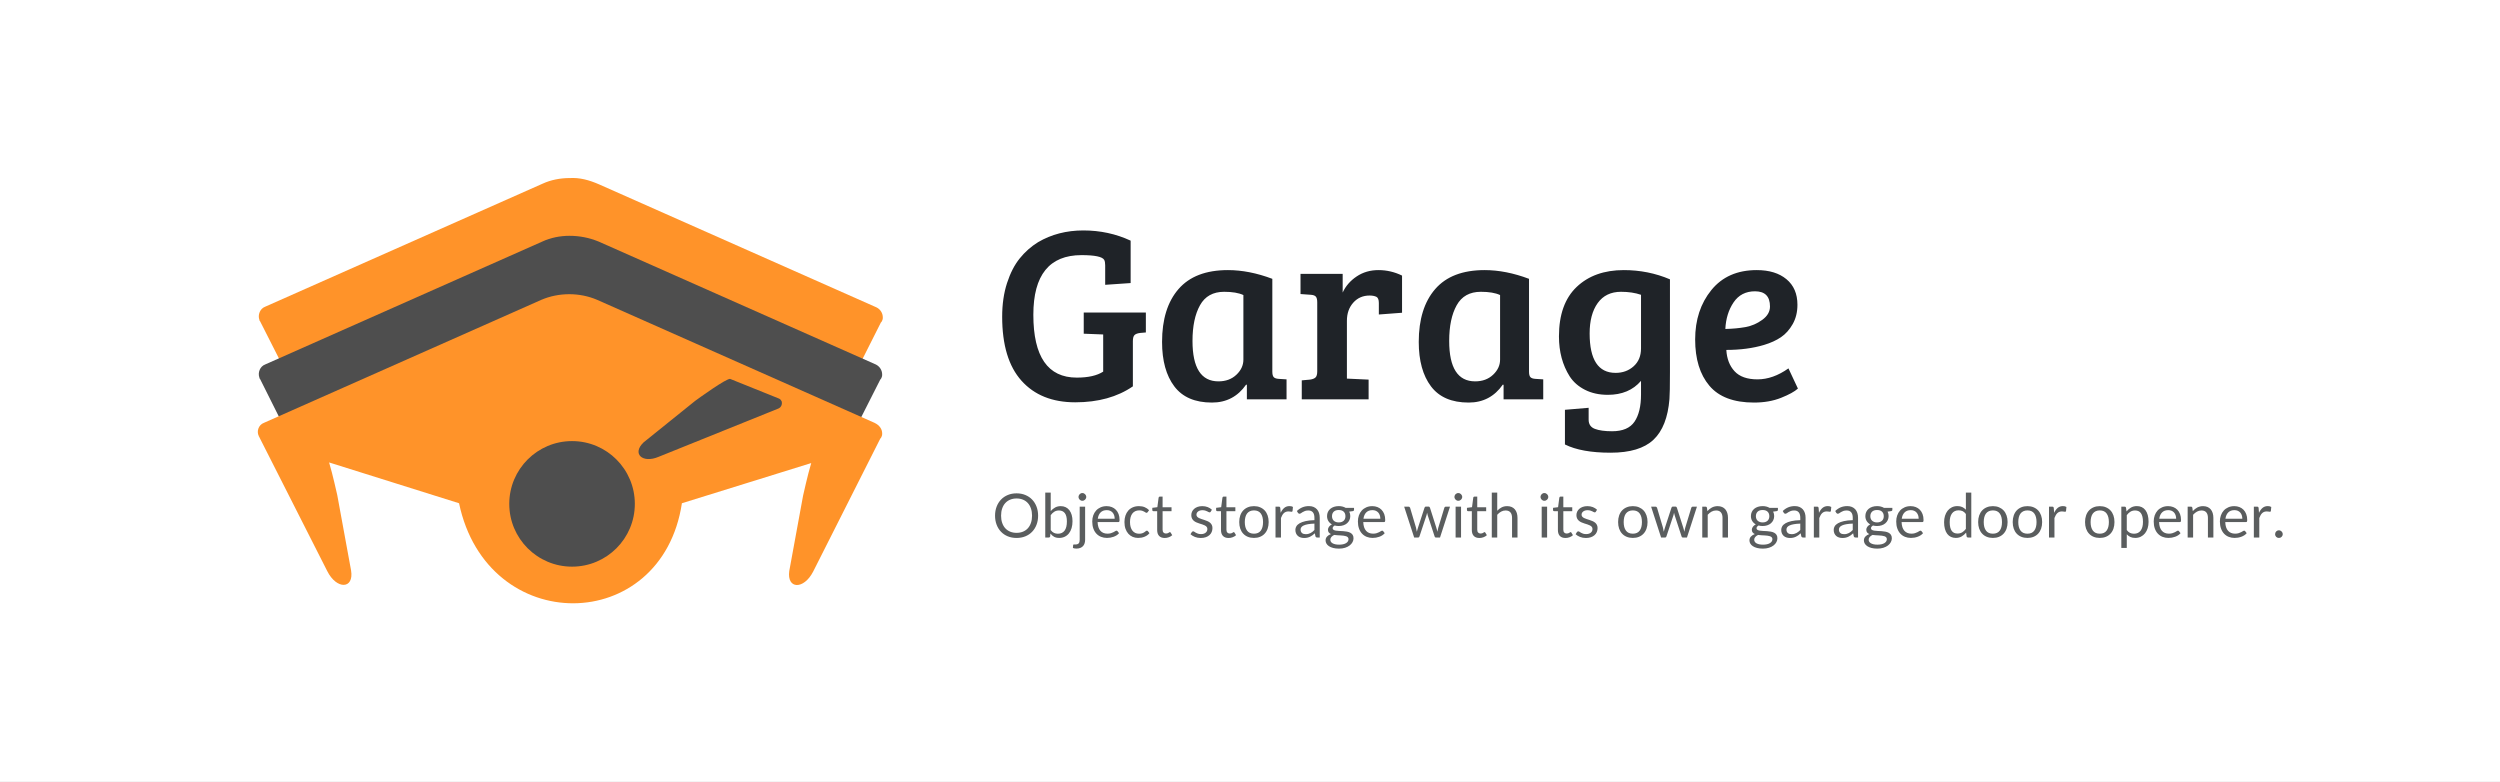
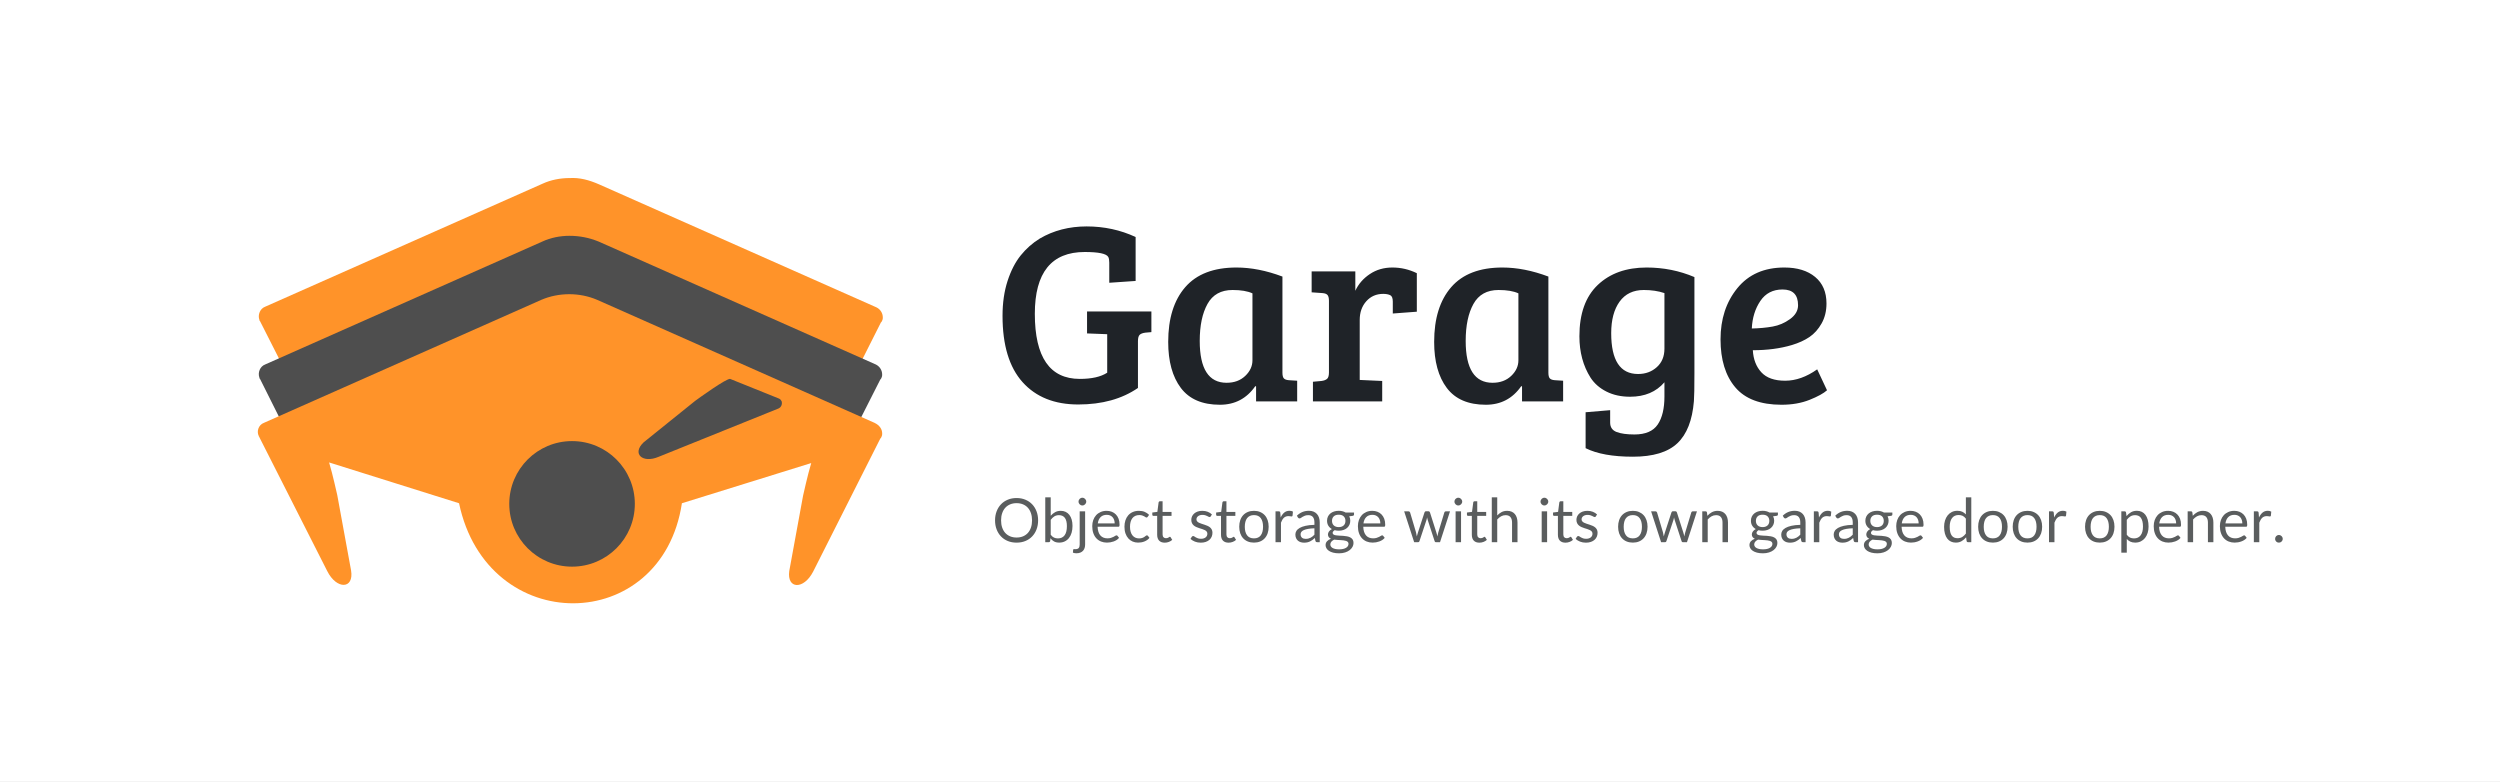
<svg xmlns="http://www.w3.org/2000/svg" viewBox="0 0 1600 500" width="1600" height="500" role="img" aria-label="garage">
  <rect width="1600" height="500" fill="#ffffff" />
  <g transform="translate(117.09,84.79) scale(16.52703)">
    <defs id="defs2" />
    <g id="layer1" transform="translate(-47.53114,-150.582)">
      <g id="g2446" transform="matrix(0.2645833,0,0,0.2645833,27.64954,132.0122)">
        <g id="g6567" transform="matrix(0.9247391,0,0,0.9247391,11.03272,11.16516)">
          <g id="g7383" transform="matrix(1.030099,0,0,1.030099,3.770254,-1.276309)">
            <path id="path6" d="m 136.062,99.136 c -0.868,0.096 -1.833,0 -2.701,-0.289 L 99.794,89.78 c -0.868,-0.289 -1.736,-0.675 -2.508,-1.157 z" style="stroke-width:0.965" />
            <path id="path26" class="st3" d="m 136.737,113.026 18.423,-7.427 c 0.386,-0.193 0.579,-0.579 0.482,-1.061 -0.097,-0.193 -0.193,-0.386 -0.482,-0.482 -2.122,-0.868 -4.823,-1.929 -7.427,-2.99 -0.482,-0.193 -5.016,3.087 -5.402,3.376 l -7.909,6.366 c -1.833,1.736 -0.193,3.28 2.315,2.219 z" style="stroke-width:0.965" />
            <ellipse id="circle28" class="st3" cx="123.426" cy="120.26" rx="9.646" ry="9.646" style="stroke-width:0.965" />
            <path id="path6-0" d="m 136.062,99.136 c -0.868,0.096 -1.833,0 -2.701,-0.289 L 99.794,89.78 c -0.868,-0.289 -1.736,-0.675 -2.508,-1.157 z" style="stroke-width:0.965" />
            <path id="path24-3-6-9" class="st4" d="m 123.04,70.199 c -1.447,0 -2.894,0.289 -4.148,0.868 L 76.259,89.973 c -0.772,0.289 -1.157,1.254 -0.868,2.026 0,0 0,0 0,0 0,0.096 0,0.096 0.096,0.193 l 6.848,13.504 h 5.98 l -0.868,-4.726 c -0.096,-0.386 -0.675,-3.087 -1.254,-5.016 l 19.967,6.27 c 0.289,1.254 0.579,2.411 1.061,3.472 h 32.313 c 0.386,-1.061 0.675,-2.219 0.868,-3.472 l 19.87,-6.173 c -0.579,1.929 -1.157,4.63 -1.254,5.016 l -0.868,4.726 h 5.98 l 6.752,-13.407 0.097,-0.096 0.097,-0.193 c 0,0 0,0 0,0 0.097,-0.193 0.097,-0.289 0.097,-0.482 0,-0.675 -0.386,-1.254 -0.965,-1.543 l -42.634,-18.905 c -1.543,-0.675 -2.99,-1.061 -4.533,-0.965 z" style="stroke-width:0.965" />
            <path id="path24-3-2" class="st0" d="m 123.04,79.073 c -1.447,0 -2.894,0.289 -4.148,0.868 L 76.259,98.847 c -0.772,0.289 -1.157,1.254 -0.868,2.026 0,0 0,0 0,0 0,0.097 0,0.097 0.096,0.193 l 3.665,7.331 h 7.909 c -0.289,-1.061 -0.579,-2.315 -0.965,-3.569 l 11.285,3.569 h 51.508 l 11.285,-3.569 c -0.386,1.157 -0.675,2.508 -0.965,3.569 h 7.909 l 3.665,-7.234 0.097,-0.097 0.097,-0.193 c 0,0 0,0 0,0 0.097,-0.193 0.097,-0.289 0.097,-0.482 0,-0.675 -0.386,-1.254 -0.965,-1.543 L 127.478,79.942 c -1.447,-0.579 -2.894,-0.868 -4.437,-0.868 z" style="stroke-width:0.965" />
            <path id="path24-0" class="st4" d="m 171.076,109.457 c 0,0.193 0,0.289 -0.097,0.482 0,0 0,0 0,0 l -0.097,0.193 v 0 l -0.097,0.097 -10.321,20.449 c -1.447,2.797 -4.051,2.701 -3.665,-0.097 l 2.122,-11.575 c 0.097,-0.386 0.675,-3.087 1.254,-5.016 l -19.87,6.173 c -3.087,20.352 -29.902,20.642 -34.242,0 L 86.097,113.894 c 0.579,1.929 1.157,4.63 1.254,5.016 l 2.122,11.575 c 0.482,2.894 -2.219,2.99 -3.665,0.097 L 75.391,110.036 c 0,-0.096 -0.096,-0.096 -0.096,-0.193 -0.386,-0.772 0,-1.736 0.772,-2.026 0,0 0,0 0,0 l 42.634,-18.905 c 2.701,-1.157 5.884,-1.157 8.585,0 l 42.634,18.905 c 0.772,0.386 1.157,0.965 1.157,1.64 z" style="stroke-width:0.965" />
            <path id="path26-2" class="st0" d="m 136.737,113.026 18.423,-7.427 c 0.386,-0.193 0.579,-0.579 0.482,-1.061 -0.097,-0.193 -0.193,-0.386 -0.482,-0.482 -2.122,-0.868 -4.823,-1.929 -7.427,-2.99 -0.482,-0.193 -5.016,3.087 -5.402,3.376 l -7.909,6.366 c -1.833,1.736 -0.193,3.28 2.315,2.219 z" style="stroke-width:0.965" />
            <ellipse id="circle28-3" class="st0" cx="123.426" cy="120.26" rx="9.646" ry="9.646" style="stroke-width:0.965" />
          </g>
        </g>
      </g>
    </g>
    <style type="text/css" id="style2346">
	.st0{fill:#4E4E4E;}
	.st1{fill:#FFD952;}
	.st2{fill:#49C8FA;}
	.st3{fill:#45C8FF;}
	.st4{fill:#FF9329;}
	.st5{fill:#3B2100;}
	.st6{fill:#C3C3C3;}
</style>
  </g>
-   <g transform="translate(635.00,255.56)">
-     <path d="M90.04-37.20L90.04-8.30Q75.20 1.92 53.16 1.92Q31.13 1.92 18.76-11.89Q6.39-25.70 6.39-52.84Q6.39-64.82 9.50-74.40Q12.61-83.98 17.64-90.20Q22.67-96.43 29.38-100.58Q42.15-108.08 58.35-108.08Q74.56-108.08 88.61-101.54L88.61-74.40L72.32-73.28L72.32-85.73Q72.32-88.13 71.68-89.25Q69.93-92.28 57.16-92.28Q26.34-92.28 26.34-54.12Q26.34-13.89 54.12-13.89Q65.14-13.89 71.04-17.72L71.04-41.51L70.89-41.51L58.59-41.99L58.59-55.56L98.35-55.56L98.35-42.79L94.67-42.47Q92.12-42.15 91.08-41.11Q90.04-40.07 90.04-37.20M179.29-77.11L179.29-17.72Q179.29-15.17 180.17-14.21Q181.05-13.25 183.28-13.09L188.39-12.77L188.39 0L163 0L163-9.26L162.53-9.42Q154.54 2.08 140.65 2.08Q124.37 2.08 116.55-8.30Q108.72-18.68 108.72-36.72Q108.72-58.43 119.26-70.57Q129.80-82.70 150.87-82.70Q164.44-82.70 179.29-77.11M160.77-25.38L160.77-66.73Q156.30-68.81 148.48-68.81Q137.78-68.81 132.99-60.19Q128.20-51.57 128.20-37.36Q128.20-11.49 144.80-11.49Q151.83-11.49 156.30-15.73Q160.77-19.96 160.77-25.38M208.03-17.88L208.03-62.10Q208.03-64.66 207.15-65.70Q206.27-66.73 204.03-66.89L197.33-67.37L197.33-80.30L224.31-80.30L224.31-68.33Q227.18-74.56 233.25-78.63Q239.32-82.70 247.22-82.70Q255.12-82.70 262.31-79.19L262.31-55.40L247.46-54.28L247.46-61.63Q247.46-64.82 245.86-65.62Q244.11-66.42 241.55-66.42Q235.17-66.42 231.10-61.87Q227.02-57.31 227.02-50.29L227.02-13.25L240.91-12.61L240.91 0L198.13 0L198.13-12.13L203.40-12.61Q205.79-12.93 206.91-13.97Q208.03-15.01 208.03-17.88M343.57-77.11L343.57-17.72Q343.57-15.17 344.45-14.21Q345.33-13.25 347.56-13.09L352.67-12.77L352.67 0L327.29 0L327.29-9.26L326.81-9.42Q318.82 2.08 304.93 2.08Q288.65 2.08 280.83-8.30Q273-18.68 273-36.72Q273-58.43 283.54-70.57Q294.08-82.70 315.15-82.70Q328.72-82.70 343.57-77.11M325.05-25.38L325.05-66.73Q320.58-68.81 312.76-68.81Q302.06-68.81 297.27-60.19Q292.48-51.57 292.48-37.36Q292.48-11.49 309.09-11.49Q316.11-11.49 320.58-15.73Q325.05-19.96 325.05-25.38M433.45-0.16Q432.02 17.56 423.24 25.86Q414.46 34.17 395.78 34.17Q377.10 34.17 366.56 28.90L366.56 6.71L381.73 5.43L381.73 13.09Q381.73 17.40 385.72 18.92Q389.71 20.44 396.73 20.44Q406.95 20.44 411.10 14.29Q415.25 8.14 415.25-3.03L415.25-11.81Q407.59-2.87 394.02-2.87Q385.72-2.87 379.41-6.07Q373.11-9.26 369.59-14.69Q362.73-25.54 362.73-40.23Q362.73-61.15 374.06-71.92Q385.40-82.70 404.24-82.70Q419.88-82.70 433.77-76.79L433.77-17.56Q433.77-3.99 433.45-0.16M415.25-32.57L415.25-66.89Q409.67-68.81 402.48-68.81Q392.74-68.81 387.55-61.63Q382.37-54.44 382.37-42.15Q382.37-16.92 398.97-16.92Q405.83-16.92 410.54-21.15Q415.25-25.38 415.25-32.57M489.33-82.70Q501.31-82.70 508.33-76.87Q515.36-71.04 515.36-60.51Q515.36-53.48 512.32-48.13Q509.29-42.79 504.82-39.75Q500.35-36.72 493.96-34.80Q483.27-31.61 469.85-31.61Q470.33-23.15 475.12-17.96Q479.91-12.77 489.81-12.77Q499.71-12.77 509.61-19.80L515.67-6.87Q512.48-3.99 504.90-0.96Q497.31 2.08 487.58 2.08Q468.10 2.08 459-8.70Q449.90-19.48 449.90-38.32Q449.90-57.16 460.28-69.93Q470.65-82.70 489.33-82.70M482.07-46.22Q487.90-47.26 492.84-50.85Q497.79-54.44 497.79-59.39Q497.79-69.13 488.21-69.13Q479.27-69.13 474.48-62.02Q469.70-54.92 469.22-45.02Q476.24-45.18 482.07-46.22" fill="#1f2328" />
+   <g transform="translate(635.00,256.89)">
+     <path d="M93.29-38.54L93.29-8.60Q77.91 1.98 55.08 1.98Q32.26 1.98 19.44-12.32Q6.62-26.63 6.62-54.75Q6.62-67.16 9.84-77.08Q13.07-87.01 18.28-93.46Q23.49-99.91 30.44-104.21Q43.67-111.98 60.46-111.98Q77.25-111.98 91.80-105.20L91.80-77.08L74.93-75.92L74.93-88.83Q74.93-91.31 74.27-92.47Q72.45-95.61 59.22-95.61Q27.29-95.61 27.29-56.08Q27.29-14.39 56.08-14.39Q67.49-14.39 73.61-18.36L73.61-43.01L73.44-43.01L60.71-43.50L60.71-57.56L101.89-57.56L101.89-44.33L98.09-44Q95.44-43.67 94.37-42.59Q93.29-41.52 93.29-38.54M185.76-79.89L185.76-18.36Q185.76-15.71 186.67-14.72Q187.58-13.73 189.89-13.56L195.19-13.23L195.19 0L168.89 0L168.89-9.59L168.39-9.76Q160.12 2.15 145.73 2.15Q128.86 2.15 120.75-8.60Q112.65-19.35 112.65-38.05Q112.65-60.54 123.56-73.11Q134.48-85.68 156.32-85.68Q170.38-85.68 185.76-79.89M166.57-26.30L166.57-69.14Q161.94-71.29 153.83-71.29Q142.75-71.29 137.79-62.36Q132.83-53.43 132.83-38.71Q132.83-11.91 150.03-11.91Q157.31-11.91 161.94-16.29Q166.57-20.68 166.57-26.30M215.53-18.53L215.53-64.35Q215.53-66.99 214.62-68.07Q213.71-69.14 211.40-69.31L204.45-69.80L204.45-83.20L232.41-83.20L232.41-70.80Q235.38-77.25 241.67-81.47Q247.95-85.68 256.14-85.68Q264.33-85.68 271.77-82.05L271.77-57.40L256.39-56.24L256.39-63.85Q256.39-67.16 254.74-67.98Q252.92-68.81 250.27-68.81Q243.65-68.81 239.44-64.10Q235.22-59.38 235.22-52.11L235.22-13.73L249.61-13.07L249.61 0L205.28 0L205.28-12.57L210.74-13.07Q213.22-13.40 214.38-14.47Q215.53-15.55 215.53-18.53M355.97-79.89L355.97-18.36Q355.97-15.71 356.88-14.72Q357.79-13.73 360.11-13.56L365.40-13.23L365.40 0L339.10 0L339.10-9.59L338.60-9.76Q330.33 2.15 315.94 2.15Q299.07 2.15 290.96-8.60Q282.86-19.35 282.86-38.05Q282.86-60.54 293.77-73.11Q304.69-85.68 326.53-85.68Q340.59-85.68 355.97-79.89M336.78-26.30L336.78-69.14Q332.15-71.29 324.05-71.29Q312.96-71.29 308-62.36Q303.04-53.43 303.04-38.71Q303.04-11.91 320.24-11.91Q327.52-11.91 332.15-16.29Q336.78-20.68 336.78-26.30M449.10-0.17Q447.61 18.20 438.51 26.80Q429.41 35.40 410.06 35.40Q390.71 35.40 379.79 29.94L379.79 6.95L395.50 5.62L395.50 13.56Q395.50 18.03 399.64 19.60Q403.77 21.17 411.05 21.17Q421.64 21.17 425.94 14.80Q430.24 8.44 430.24-3.14L430.24-12.24Q422.30-2.98 408.24-2.98Q399.64-2.98 393.11-6.29Q386.57-9.59 382.93-15.22Q375.82-26.47 375.82-41.68Q375.82-63.35 387.56-74.52Q399.31-85.68 418.83-85.68Q435.04-85.68 449.43-79.56L449.43-18.20Q449.43-4.14 449.10-0.17M430.24-33.74L430.24-69.31Q424.45-71.29 417.01-71.29Q406.92-71.29 401.54-63.85Q396.17-56.41 396.17-43.67Q396.17-17.53 413.37-17.53Q420.48-17.53 425.36-21.92Q430.24-26.30 430.24-33.74M506.99-85.68Q519.40-85.68 526.68-79.65Q533.95-73.61 533.95-62.69Q533.95-55.41 530.81-49.87Q527.67-44.33 523.04-41.19Q518.41-38.05 511.79-36.06Q500.71-32.75 486.81-32.75Q487.31-23.98 492.27-18.61Q497.23-13.23 507.49-13.23Q517.74-13.23 528-20.51L534.29-7.11Q530.98-4.14 523.12-0.99Q515.26 2.15 505.17 2.15Q484.99 2.15 475.56-9.02Q466.14-20.18 466.14-39.70Q466.14-59.22 476.89-72.45Q487.64-85.68 506.99-85.68M499.47-47.89Q505.50-48.96 510.63-52.68Q515.76-56.41 515.76-61.53Q515.76-71.62 505.83-71.62Q496.57-71.62 491.61-64.26Q486.65-56.90 486.15-46.65Q493.43-46.81 499.47-47.89" fill="#1f2328" />
  </g>
-   <g transform="translate(635.00,344)">
+   <g transform="translate(635.00,347)">
    <path d="M29.39-13.96Q29.39-10.82 28.39-8.20Q27.40-5.58 25.58-3.69Q23.77-1.79 21.23-0.75Q18.68 0.29 15.60 0.29Q12.52 0.29 9.98-0.75Q7.45-1.79 5.64-3.69Q3.82-5.58 2.83-8.20Q1.83-10.82 1.83-13.96Q1.83-17.10 2.83-19.72Q3.82-22.35 5.64-24.25Q7.45-26.15 9.98-27.20Q12.52-28.26 15.60-28.26Q18.68-28.26 21.23-27.20Q23.77-26.15 25.58-24.25Q27.40-22.35 28.39-19.72Q29.39-17.10 29.39-13.96M25.51-13.96Q25.51-16.54 24.80-18.58Q24.10-20.63 22.82-22.04Q21.53-23.46 19.70-24.22Q17.86-24.98 15.60-24.98Q13.36-24.98 11.52-24.22Q9.69-23.46 8.39-22.04Q7.10-20.63 6.40-18.58Q5.69-16.54 5.69-13.96Q5.69-11.39 6.40-9.35Q7.10-7.31 8.39-5.90Q9.69-4.49 11.52-3.73Q13.36-2.98 15.60-2.98Q17.86-2.98 19.70-3.73Q21.53-4.49 22.82-5.90Q24.10-7.31 24.80-9.35Q25.51-11.39 25.51-13.96M37.46-14.31L37.46-4.76Q38.41-3.47 39.56-2.94Q40.70-2.42 42.06-2.42Q44.85-2.42 46.33-4.39Q47.81-6.36 47.81-10.26Q47.81-13.88 46.50-15.59Q45.18-17.30 42.74-17.30Q41.05-17.30 39.79-16.52Q38.53-15.74 37.46-14.31M37.46-28.72L37.46-16.91Q38.71-18.35 40.28-19.21Q41.85-20.07 43.89-20.07Q45.63-20.07 47.02-19.40Q48.42-18.74 49.39-17.48Q50.37-16.22 50.89-14.43Q51.40-12.64 51.40-10.39Q51.40-8 50.82-6.03Q50.23-4.06 49.13-2.66Q48.03-1.27 46.45-0.50Q44.87 0.27 42.90 0.27Q40.95 0.27 39.61-0.46Q38.28-1.19 37.28-2.54L37.11-0.74Q36.95 0 36.21 0L33.97 0L33.97-28.72L37.46-28.72M56-19.75L59.48-19.75L59.48 1.46Q59.48 2.65 59.16 3.68Q58.85 4.70 58.17 5.46Q57.49 6.22 56.42 6.66Q55.36 7.10 53.88 7.10Q53.25 7.10 52.73 7Q52.20 6.90 51.67 6.71L51.81 4.84Q51.85 4.66 51.94 4.57Q52.03 4.49 52.18 4.47Q52.34 4.45 52.58 4.46Q52.83 4.47 53.20 4.47Q54.72 4.47 55.36 3.75Q56 3.04 56 1.46L56-19.75M60.20-25.95Q60.20-25.45 59.99-25.01Q59.79-24.57 59.45-24.23Q59.10-23.89 58.66-23.69Q58.21-23.50 57.70-23.50Q57.19-23.50 56.75-23.69Q56.32-23.89 55.98-24.23Q55.65-24.57 55.46-25.01Q55.26-25.45 55.26-25.95Q55.26-26.46 55.46-26.92Q55.65-27.38 55.98-27.72Q56.32-28.06 56.75-28.26Q57.19-28.45 57.70-28.45Q58.21-28.45 58.66-28.26Q59.10-28.06 59.45-27.72Q59.79-27.38 59.99-26.92Q60.20-26.46 60.20-25.95M67.59-12.03L78.39-12.03Q78.39-13.24 78.05-14.24Q77.71-15.25 77.05-15.98Q76.40-16.71 75.47-17.11Q74.53-17.51 73.34-17.51Q70.84-17.51 69.39-16.06Q67.94-14.61 67.59-12.03M80.22-4.04L81.20-2.77Q80.55-1.99 79.66-1.41Q78.76-0.84 77.74-0.47Q76.71-0.10 75.62 0.09Q74.53 0.27 73.46 0.27Q71.41 0.27 69.68-0.42Q67.96-1.11 66.70-2.45Q65.44-3.78 64.74-5.75Q64.04-7.72 64.04-10.28Q64.04-12.34 64.67-14.14Q65.31-15.93 66.50-17.25Q67.68-18.56 69.40-19.31Q71.12-20.07 73.26-20.07Q75.04-20.07 76.55-19.47Q78.06-18.88 79.16-17.75Q80.26-16.63 80.89-14.99Q81.51-13.34 81.51-11.23Q81.51-10.41 81.33-10.14Q81.16-9.87 80.67-9.87L67.47-9.87Q67.53-8 67.99-6.61Q68.44-5.23 69.26-4.30Q70.08-3.37 71.21-2.92Q72.34-2.46 73.75-2.46Q75.06-2.46 76-2.76Q76.95-3.06 77.63-3.41Q78.31-3.76 78.77-4.07Q79.23-4.37 79.56-4.37Q79.99-4.37 80.22-4.04M100.42-17.49L99.51-16.24Q99.35-16.03 99.20-15.91Q99.04-15.79 98.77-15.79Q98.47-15.79 98.12-16.04Q97.77-16.28 97.26-16.57Q96.74-16.87 95.99-17.11Q95.24-17.36 94.15-17.36Q92.68-17.36 91.57-16.84Q90.46-16.32 89.71-15.35Q88.96-14.37 88.58-12.99Q88.20-11.60 88.20-9.89Q88.20-8.09 88.61-6.70Q89.02-5.30 89.77-4.36Q90.52-3.41 91.58-2.92Q92.64-2.42 93.97-2.42Q95.24-2.42 96.06-2.72Q96.88-3.02 97.41-3.39Q97.95-3.76 98.31-4.07Q98.67-4.37 99.02-4.37Q99.45-4.37 99.68-4.04L100.66-2.77Q100.02-1.97 99.20-1.40Q98.38-0.84 97.43-0.46Q96.49-0.08 95.45 0.10Q94.42 0.27 93.35 0.27Q91.49 0.27 89.90-0.41Q88.32-1.09 87.15-2.39Q85.98-3.69 85.31-5.58Q84.65-7.47 84.65-9.89Q84.65-12.09 85.26-13.96Q85.88-15.83 87.06-17.19Q88.24-18.54 89.96-19.30Q91.69-20.07 93.93-20.07Q96.02-20.07 97.61-19.39Q99.20-18.72 100.42-17.49M110.45 0.31Q108.11 0.31 106.85-0.99Q105.59-2.30 105.59-4.76L105.59-16.85L103.21-16.85Q102.90-16.85 102.69-17.03Q102.47-17.22 102.47-17.61L102.47-18.99L105.71-19.40L106.51-25.51Q106.57-25.80 106.77-25.98Q106.98-26.17 107.31-26.17L109.06-26.17L109.06-19.36L114.78-19.36L114.78-16.85L109.06-16.85L109.06-4.99Q109.06-3.74 109.67-3.14Q110.27-2.54 111.23-2.54Q111.77-2.54 112.17-2.68Q112.57-2.83 112.87-3Q113.16-3.18 113.36-3.32Q113.57-3.47 113.72-3.47Q114-3.47 114.21-3.14L115.23-1.48Q114.33-0.64 113.06-0.17Q111.79 0.31 110.45 0.31M140.63-17.76L139.85-16.50Q139.62-16.07 139.13-16.07Q138.84-16.07 138.47-16.28Q138.10-16.50 137.56-16.76Q137.03-17.02 136.29-17.25Q135.54-17.47 134.53-17.47Q133.65-17.47 132.95-17.25Q132.25-17.02 131.75-16.63Q131.25-16.24 130.99-15.73Q130.73-15.21 130.73-14.61Q130.73-13.85 131.17-13.34Q131.61-12.83 132.33-12.46Q133.05-12.09 133.97-11.81Q134.88-11.52 135.85-11.20Q136.81-10.88 137.73-10.49Q138.64-10.10 139.37-9.52Q140.09-8.93 140.53-8.08Q140.97-7.23 140.97-6.04Q140.97-4.68 140.48-3.52Q139.99-2.36 139.03-1.51Q138.08-0.66 136.69-0.18Q135.31 0.31 133.50 0.31Q131.43 0.31 129.75-0.36Q128.08-1.03 126.91-2.09L127.72-3.41Q127.88-3.67 128.10-3.80Q128.31-3.94 128.64-3.94Q128.99-3.94 129.38-3.67Q129.77-3.39 130.33-3.06Q130.88-2.73 131.68-2.46Q132.48-2.18 133.67-2.18Q134.69-2.18 135.45-2.45Q136.21-2.71 136.71-3.16Q137.22-3.61 137.47-4.19Q137.71-4.78 137.71-5.44Q137.71-6.26 137.27-6.80Q136.83-7.33 136.11-7.71Q135.39-8.09 134.46-8.38Q133.54-8.66 132.57-8.97Q131.61-9.28 130.68-9.68Q129.75-10.08 129.03-10.69Q128.31-11.29 127.87-12.18Q127.43-13.06 127.43-14.33Q127.43-15.46 127.90-16.51Q128.37-17.55 129.27-18.34Q130.16-19.13 131.47-19.60Q132.78-20.07 134.45-20.07Q136.40-20.07 137.95-19.45Q139.50-18.84 140.63-17.76M151.30 0.31Q148.96 0.31 147.70-0.99Q146.44-2.30 146.44-4.76L146.44-16.85L144.07-16.85Q143.75-16.85 143.54-17.03Q143.32-17.22 143.32-17.61L143.32-18.99L146.56-19.40L147.36-25.51Q147.42-25.80 147.62-25.98Q147.83-26.17 148.16-26.17L149.92-26.17L149.92-19.36L155.63-19.36L155.63-16.85L149.92-16.85L149.92-4.99Q149.92-3.74 150.52-3.14Q151.12-2.54 152.08-2.54Q152.63-2.54 153.03-2.68Q153.43-2.83 153.72-3Q154.01-3.18 154.22-3.32Q154.42-3.47 154.58-3.47Q154.85-3.47 155.06-3.14L156.08-1.48Q155.18-0.64 153.91-0.17Q152.65 0.31 151.30 0.31M167.54-20.07Q169.71-20.07 171.44-19.34Q173.18-18.62 174.41-17.30Q175.64-15.97 176.29-14.09Q176.94-12.21 176.94-9.89Q176.94-7.55 176.29-5.67Q175.64-3.80 174.41-2.48Q173.18-1.15 171.44-0.44Q169.71 0.27 167.54 0.27Q165.36 0.27 163.61-0.44Q161.87-1.15 160.64-2.48Q159.41-3.80 158.76-5.67Q158.11-7.55 158.11-9.89Q158.11-12.21 158.76-14.09Q159.41-15.97 160.64-17.30Q161.87-18.62 163.61-19.34Q165.36-20.07 167.54-20.07M167.54-2.44Q170.47-2.44 171.91-4.40Q173.35-6.36 173.35-9.87Q173.35-13.40 171.91-15.37Q170.47-17.34 167.54-17.34Q166.06-17.34 164.96-16.83Q163.86-16.32 163.13-15.37Q162.40-14.41 162.04-13.02Q161.67-11.62 161.67-9.87Q161.67-6.36 163.13-4.40Q164.58-2.44 167.54-2.44M184.39-18.80L184.63-15.79Q185.56-17.82 186.93-18.96Q188.29-20.10 190.26-20.10Q190.89-20.10 191.46-19.97Q192.04-19.83 192.48-19.54L192.23-16.95Q192.11-16.46 191.65-16.46Q191.37-16.46 190.85-16.57Q190.32-16.69 189.66-16.69Q188.72-16.69 187.99-16.42Q187.26-16.15 186.68-15.61Q186.11-15.07 185.65-14.28Q185.19-13.49 184.82-12.48L184.82 0L181.33 0L181.33-19.75L183.32-19.75Q183.88-19.75 184.10-19.54Q184.31-19.32 184.39-18.80M206.23-4.80L206.23-8.89Q203.83-8.81 202.15-8.51Q200.46-8.21 199.40-7.72Q198.33-7.23 197.86-6.57Q197.38-5.91 197.38-5.09Q197.38-4.31 197.63-3.74Q197.89-3.18 198.32-2.82Q198.76-2.46 199.36-2.29Q199.95-2.13 200.64-2.13Q201.55-2.13 202.31-2.31Q203.07-2.50 203.75-2.85Q204.42-3.20 205.03-3.69Q205.65-4.17 206.23-4.80M195.64-15.85L195.02-16.96Q196.66-18.54 198.55-19.32Q200.44-20.10 202.74-20.10Q204.40-20.10 205.69-19.56Q206.97-19.01 207.85-18.04Q208.73-17.06 209.18-15.68Q209.63-14.29 209.63-12.64L209.63 0L208.08 0Q207.58 0 207.30-0.17Q207.03-0.33 206.88-0.82L206.49-2.69Q205.71-1.97 204.96-1.41Q204.22-0.86 203.40-0.48Q202.59-0.10 201.66 0.11Q200.73 0.31 199.60 0.31Q198.45 0.31 197.44-0.01Q196.42-0.33 195.67-0.97Q194.92-1.62 194.48-2.60Q194.04-3.59 194.04-4.93Q194.04-6.10 194.69-7.19Q195.33-8.27 196.77-9.11Q198.22-9.95 200.54-10.48Q202.86-11.02 206.23-11.10L206.23-12.64Q206.23-14.94 205.24-16.12Q204.24-17.30 202.33-17.30Q201.04-17.30 200.18-16.97Q199.31-16.65 198.68-16.25Q198.04-15.85 197.58-15.53Q197.13-15.21 196.68-15.21Q196.33-15.21 196.07-15.40Q195.82-15.58 195.64-15.85M221.79-9.65Q222.85-9.65 223.65-9.95Q224.44-10.24 224.99-10.76Q225.54-11.29 225.81-12.02Q226.08-12.75 226.08-13.63Q226.08-15.44 224.98-16.52Q223.88-17.59 221.79-17.59Q219.69-17.59 218.59-16.52Q217.48-15.44 217.48-13.63Q217.48-12.75 217.77-12.02Q218.05-11.29 218.59-10.76Q219.14-10.24 219.94-9.95Q220.74-9.65 221.79-9.65M228.05 1.07Q228.05 0.35 227.64-0.10Q227.23-0.55 226.54-0.80Q225.85-1.05 224.93-1.16Q224.02-1.27 222.99-1.33Q221.97-1.38 220.92-1.44Q219.86-1.50 218.89-1.64Q217.80-1.13 217.10-0.36Q216.41 0.41 216.41 1.44Q216.41 2.11 216.75 2.68Q217.09 3.26 217.80 3.68Q218.50 4.09 219.56 4.34Q220.62 4.58 222.07 4.58Q223.47 4.58 224.58 4.33Q225.69 4.08 226.46 3.61Q227.23 3.14 227.64 2.50Q228.05 1.85 228.05 1.07M226.22-18.97L231.58-18.97L231.58-17.69Q231.58-17.04 230.76-16.87L228.52-16.57Q229.18-15.29 229.18-13.73Q229.18-12.29 228.63-11.11Q228.07-9.93 227.10-9.09Q226.12-8.25 224.76-7.80Q223.39-7.35 221.79-7.35Q220.41-7.35 219.18-7.68Q218.56-7.29 218.22-6.85Q217.89-6.42 217.89-5.97Q217.89-5.26 218.47-4.90Q219.04-4.54 219.98-4.39Q220.92-4.23 222.11-4.19Q223.31-4.15 224.57-4.07Q225.83-3.98 227.03-3.76Q228.23-3.55 229.16-3.06Q230.10-2.57 230.68-1.72Q231.25-0.86 231.25 0.51Q231.25 1.77 230.62 2.96Q229.98 4.15 228.79 5.08Q227.60 6.01 225.88 6.56Q224.15 7.12 221.99 7.12Q219.82 7.12 218.20 6.69Q216.59 6.26 215.51 5.54Q214.44 4.82 213.91 3.87Q213.37 2.92 213.37 1.89Q213.37 0.43 214.29-0.58Q215.20-1.60 216.80-2.20Q215.92-2.59 215.41-3.25Q214.89-3.90 214.89-5.01Q214.89-5.44 215.05-5.90Q215.20-6.36 215.52-6.82Q215.85-7.27 216.31-7.68Q216.78-8.09 217.41-8.40Q215.94-9.22 215.12-10.58Q214.31-11.93 214.31-13.73Q214.31-15.17 214.86-16.35Q215.42-17.53 216.41-18.36Q217.41-19.19 218.78-19.64Q220.16-20.09 221.79-20.09Q223.08-20.09 224.19-19.80Q225.30-19.52 226.22-18.97M237.61-12.03L248.41-12.03Q248.41-13.24 248.07-14.24Q247.73-15.25 247.07-15.98Q246.42-16.71 245.49-17.11Q244.55-17.51 243.36-17.51Q240.86-17.51 239.41-16.06Q237.96-14.61 237.61-12.03M250.24-4.04L251.22-2.77Q250.57-1.99 249.68-1.41Q248.78-0.84 247.76-0.47Q246.73-0.10 245.64 0.09Q244.55 0.27 243.48 0.27Q241.43 0.27 239.70-0.42Q237.98-1.11 236.72-2.45Q235.46-3.78 234.76-5.75Q234.06-7.72 234.06-10.28Q234.06-12.34 234.69-14.14Q235.33-15.93 236.52-17.25Q237.70-18.56 239.42-19.31Q241.14-20.07 243.28-20.07Q245.06-20.07 246.57-19.47Q248.08-18.88 249.18-17.75Q250.28-16.63 250.91-14.99Q251.53-13.34 251.53-11.23Q251.53-10.41 251.35-10.14Q251.18-9.87 250.69-9.87L237.49-9.87Q237.55-8 238.01-6.61Q238.47-5.23 239.28-4.30Q240.10-3.37 241.23-2.92Q242.37-2.46 243.77-2.46Q245.08-2.46 246.02-2.76Q246.97-3.06 247.65-3.41Q248.33-3.76 248.79-4.07Q249.25-4.37 249.58-4.37Q250.01-4.37 250.24-4.04M290.39-19.75L293.01-19.75L286.61 0L283.86 0Q283.35 0 283.16-0.66L278.79-14.06Q278.64-14.51 278.54-14.97Q278.44-15.42 278.34-15.87Q278.25-15.42 278.15-14.97Q278.05-14.51 277.89-14.04L273.45-0.66Q273.27 0 272.67 0L270.06 0L263.66-19.75L266.39-19.75Q266.80-19.75 267.08-19.54Q267.36-19.32 267.46-19.03L271.24-6.32Q271.58-4.91 271.77-3.67Q271.95-4.31 272.13-4.97Q272.32-5.64 272.53-6.32L276.70-19.11Q276.80-19.40 277.05-19.60Q277.29-19.79 277.64-19.79L279.16-19.79Q279.55-19.79 279.81-19.60Q280.06-19.40 280.16-19.11L284.23-6.32Q284.45-5.64 284.62-4.97Q284.80-4.31 284.95-3.67Q285.05-4.31 285.20-4.96Q285.34-5.62 285.52-6.32L289.38-19.03Q289.48-19.34 289.75-19.55Q290.02-19.75 290.39-19.75M296.59-19.75L300.07-19.75L300.07 0L296.59 0L296.59-19.75M300.81-25.95Q300.81-25.45 300.60-25.01Q300.40-24.57 300.06-24.23Q299.71-23.89 299.26-23.69Q298.80-23.50 298.29-23.50Q297.78-23.50 297.35-23.69Q296.91-23.89 296.58-24.23Q296.24-24.57 296.05-25.01Q295.85-25.45 295.85-25.95Q295.85-26.46 296.05-26.92Q296.24-27.38 296.58-27.72Q296.91-28.06 297.35-28.26Q297.78-28.45 298.29-28.45Q298.80-28.45 299.26-28.26Q299.71-28.06 300.06-27.72Q300.40-27.38 300.60-26.92Q300.81-26.46 300.81-25.95M311.82 0.31Q309.48 0.31 308.23-0.99Q306.97-2.30 306.97-4.76L306.97-16.85L304.59-16.85Q304.28-16.85 304.06-17.03Q303.85-17.22 303.85-17.61L303.85-18.99L307.09-19.40L307.89-25.51Q307.94-25.80 308.15-25.98Q308.35-26.17 308.69-26.17L310.44-26.17L310.44-19.36L316.15-19.36L316.15-16.85L310.44-16.85L310.44-4.99Q310.44-3.74 311.04-3.14Q311.65-2.54 312.60-2.54Q313.15-2.54 313.55-2.68Q313.95-2.83 314.24-3Q314.53-3.18 314.74-3.32Q314.94-3.47 315.10-3.47Q315.37-3.47 315.59-3.14L316.60-1.48Q315.70-0.64 314.44-0.17Q313.17 0.31 311.82 0.31M323.23-28.72L323.23-17.12Q324.50-18.47 326.04-19.27Q327.58-20.07 329.59-20.07Q331.21-20.07 332.45-19.53Q333.68-18.99 334.51-18.01Q335.34-17.02 335.77-15.64Q336.20-14.25 336.20-12.58L336.20 0L332.71 0L332.71-12.58Q332.71-14.82 331.69-16.06Q330.66-17.30 328.57-17.30Q327.03-17.30 325.70-16.56Q324.36-15.81 323.23-14.55L323.23 0L319.74 0L319.74-28.72L323.23-28.72M351.68-19.75L355.15-19.75L355.15 0L351.68 0L351.68-19.75M355.89-25.95Q355.89-25.45 355.69-25.01Q355.48-24.57 355.14-24.23Q354.80-23.89 354.34-23.69Q353.89-23.50 353.38-23.50Q352.87-23.50 352.43-23.69Q351.99-23.89 351.66-24.23Q351.33-24.57 351.14-25.01Q350.94-25.45 350.94-25.95Q350.94-26.46 351.14-26.92Q351.33-27.38 351.66-27.72Q351.99-28.06 352.43-28.26Q352.87-28.45 353.38-28.45Q353.89-28.45 354.34-28.26Q354.80-28.06 355.14-27.72Q355.48-27.38 355.69-26.92Q355.89-26.46 355.89-25.95M366.91 0.31Q364.57 0.31 363.31-0.99Q362.06-2.30 362.06-4.76L362.06-16.85L359.68-16.85Q359.37-16.85 359.15-17.03Q358.94-17.22 358.94-17.61L358.94-18.99L362.17-19.40L362.97-25.51Q363.03-25.80 363.24-25.98Q363.44-26.17 363.77-26.17L365.53-26.17L365.53-19.36L371.24-19.36L371.24-16.85L365.53-16.85L365.53-4.99Q365.53-3.74 366.13-3.14Q366.74-2.54 367.69-2.54Q368.24-2.54 368.64-2.68Q369.04-2.83 369.33-3Q369.62-3.18 369.83-3.32Q370.03-3.47 370.19-3.47Q370.46-3.47 370.68-3.14L371.69-1.48Q370.79-0.64 369.52-0.17Q368.26 0.31 366.91 0.31M387.11-17.76L386.33-16.50Q386.10-16.07 385.61-16.07Q385.32-16.07 384.95-16.28Q384.58-16.50 384.04-16.76Q383.51-17.02 382.77-17.25Q382.02-17.47 381.01-17.47Q380.13-17.47 379.43-17.25Q378.73-17.02 378.23-16.63Q377.73-16.24 377.47-15.73Q377.21-15.21 377.21-14.61Q377.21-13.85 377.65-13.34Q378.09-12.83 378.81-12.46Q379.53-12.09 380.44-11.81Q381.36-11.52 382.33-11.20Q383.29-10.88 384.21-10.49Q385.12-10.10 385.85-9.52Q386.57-8.93 387.01-8.08Q387.45-7.23 387.45-6.04Q387.45-4.68 386.96-3.52Q386.47-2.36 385.51-1.51Q384.56-0.66 383.17-0.18Q381.79 0.31 379.98 0.31Q377.91 0.31 376.23-0.36Q374.56-1.03 373.39-2.09L374.20-3.41Q374.36-3.67 374.58-3.80Q374.79-3.94 375.12-3.94Q375.47-3.94 375.86-3.67Q376.25-3.39 376.81-3.06Q377.36-2.73 378.16-2.46Q378.96-2.18 380.15-2.18Q381.17-2.18 381.93-2.45Q382.69-2.71 383.19-3.16Q383.70-3.61 383.95-4.19Q384.19-4.78 384.19-5.44Q384.19-6.26 383.75-6.80Q383.31-7.33 382.59-7.71Q381.87-8.09 380.94-8.38Q380.02-8.66 379.05-8.97Q378.09-9.28 377.16-9.68Q376.23-10.08 375.51-10.69Q374.79-11.29 374.35-12.18Q373.91-13.06 373.91-14.33Q373.91-15.46 374.38-16.51Q374.85-17.55 375.75-18.34Q376.64-19.13 377.95-19.60Q379.26-20.07 380.93-20.07Q382.88-20.07 384.43-19.45Q385.98-18.84 387.11-17.76M410.03-20.07Q412.19-20.07 413.93-19.34Q415.66-18.62 416.89-17.30Q418.12-15.97 418.77-14.09Q419.43-12.21 419.43-9.89Q419.43-7.55 418.77-5.67Q418.12-3.80 416.89-2.48Q415.66-1.15 413.93-0.44Q412.19 0.27 410.03 0.27Q407.84 0.27 406.10-0.44Q404.35-1.15 403.12-2.48Q401.89-3.80 401.24-5.67Q400.59-7.55 400.59-9.89Q400.59-12.21 401.24-14.09Q401.89-15.97 403.12-17.30Q404.35-18.62 406.10-19.34Q407.84-20.07 410.03-20.07M410.03-2.44Q412.95-2.44 414.39-4.40Q415.84-6.36 415.84-9.87Q415.84-13.40 414.39-15.37Q412.95-17.34 410.03-17.34Q408.54-17.34 407.44-16.83Q406.34-16.32 405.61-15.37Q404.88-14.41 404.52-13.02Q404.16-11.62 404.16-9.87Q404.16-6.36 405.61-4.40Q407.06-2.44 410.03-2.44M448.44-19.75L451.05-19.75L444.66 0L441.91 0Q441.40 0 441.21-0.66L436.84-14.06Q436.68-14.51 436.59-14.97Q436.49-15.42 436.39-15.87Q436.29-15.42 436.20-14.97Q436.10-14.51 435.94-14.04L431.50-0.66Q431.32 0 430.72 0L428.10 0L421.71-19.75L424.44-19.75Q424.85-19.75 425.13-19.54Q425.41-19.32 425.51-19.03L429.29-6.32Q429.62-4.91 429.82-3.67Q429.99-4.31 430.18-4.97Q430.36-5.64 430.58-6.32L434.75-19.11Q434.85-19.40 435.09-19.60Q435.34-19.79 435.69-19.79L437.21-19.79Q437.60-19.79 437.85-19.60Q438.11-19.40 438.20-19.11L442.28-6.32Q442.49-5.64 442.67-4.97Q442.84-4.31 443-3.67Q443.10-4.31 443.24-4.96Q443.39-5.62 443.57-6.32L447.43-19.03Q447.52-19.34 447.80-19.55Q448.07-19.75 448.44-19.75M457.45-19.03L457.72-16.89Q458.37-17.61 459.09-18.19Q459.81-18.78 460.62-19.20Q461.43-19.62 462.34-19.84Q463.24-20.07 464.29-20.07Q465.91-20.07 467.15-19.53Q468.39-18.99 469.22-18.01Q470.05-17.02 470.48-15.64Q470.91-14.25 470.91-12.58L470.91 0L467.41 0L467.41-12.58Q467.41-14.82 466.39-16.06Q465.37-17.30 463.28-17.30Q461.74-17.30 460.40-16.56Q459.07-15.81 457.94-14.55L457.94 0L454.45 0L454.45-19.75L456.53-19.75Q457.27-19.75 457.45-19.03M493.08-9.65Q494.13-9.65 494.93-9.95Q495.73-10.24 496.27-10.76Q496.82-11.29 497.09-12.02Q497.37-12.75 497.37-13.63Q497.37-15.44 496.27-16.52Q495.16-17.59 493.08-17.59Q490.97-17.59 489.87-16.52Q488.77-15.44 488.77-13.63Q488.77-12.75 489.05-12.02Q489.33-11.29 489.88-10.76Q490.42-10.24 491.22-9.95Q492.02-9.65 493.08-9.65M499.34 1.07Q499.34 0.35 498.93-0.10Q498.52-0.55 497.83-0.80Q497.13-1.05 496.22-1.16Q495.30-1.27 494.28-1.33Q493.25-1.38 492.20-1.44Q491.15-1.50 490.17-1.64Q489.08-1.13 488.39-0.36Q487.69 0.41 487.69 1.44Q487.69 2.11 488.04 2.68Q488.38 3.26 489.08 3.68Q489.78 4.09 490.84 4.34Q491.91 4.58 493.35 4.58Q494.75 4.58 495.87 4.33Q496.98 4.08 497.75 3.61Q498.52 3.14 498.93 2.50Q499.34 1.85 499.34 1.07M497.50-18.97L502.87-18.97L502.87-17.69Q502.87-17.04 502.05-16.87L499.80-16.57Q500.47-15.29 500.47-13.73Q500.47-12.29 499.91-11.11Q499.36-9.93 498.38-9.09Q497.41-8.25 496.04-7.80Q494.68-7.35 493.08-7.35Q491.69-7.35 490.46-7.68Q489.84-7.29 489.51-6.85Q489.18-6.42 489.18-5.97Q489.18-5.26 489.75-4.90Q490.33-4.54 491.26-4.39Q492.20-4.23 493.40-4.19Q494.60-4.15 495.86-4.07Q497.11-3.98 498.31-3.76Q499.51-3.55 500.45-3.06Q501.38-2.57 501.96-1.72Q502.53-0.86 502.53 0.51Q502.53 1.77 501.90 2.96Q501.27 4.15 500.08 5.08Q498.89 6.01 497.16 6.56Q495.44 7.12 493.27 7.12Q491.11 7.12 489.49 6.69Q487.87 6.26 486.80 5.54Q485.73 4.82 485.19 3.87Q484.65 2.92 484.65 1.89Q484.65 0.43 485.57-0.58Q486.49-1.60 488.08-2.20Q487.21-2.59 486.69-3.25Q486.17-3.90 486.17-5.01Q486.17-5.44 486.33-5.90Q486.49-6.36 486.81-6.82Q487.13-7.27 487.60-7.68Q488.07-8.09 488.69-8.40Q487.23-9.22 486.41-10.58Q485.59-11.93 485.59-13.73Q485.59-15.17 486.14-16.35Q486.70-17.53 487.69-18.36Q488.69-19.19 490.06-19.64Q491.44-20.09 493.08-20.09Q494.36-20.09 495.48-19.80Q496.59-19.52 497.50-18.97M517.18-4.80L517.18-8.89Q514.78-8.81 513.09-8.51Q511.41-8.21 510.34-7.72Q509.28-7.23 508.80-6.57Q508.33-5.91 508.33-5.09Q508.33-4.31 508.58-3.74Q508.83-3.18 509.27-2.82Q509.71-2.46 510.31-2.29Q510.90-2.13 511.58-2.13Q512.50-2.13 513.26-2.31Q514.02-2.50 514.69-2.85Q515.37-3.20 515.98-3.69Q516.59-4.17 517.18-4.80M506.59-15.85L505.97-16.96Q507.60-18.54 509.50-19.32Q511.39-20.10 513.69-20.10Q515.35-20.10 516.63-19.56Q517.92-19.01 518.80-18.04Q519.67-17.06 520.12-15.68Q520.57-14.29 520.57-12.64L520.57 0L519.03 0Q518.52 0 518.25-0.17Q517.98-0.33 517.82-0.82L517.43-2.69Q516.65-1.97 515.91-1.41Q515.17-0.86 514.35-0.48Q513.53-0.10 512.61 0.11Q511.68 0.31 510.55 0.31Q509.40 0.31 508.38-0.01Q507.37-0.33 506.62-0.97Q505.87-1.62 505.43-2.60Q504.99-3.59 504.99-4.93Q504.99-6.10 505.63-7.19Q506.28-8.27 507.72-9.11Q509.16-9.95 511.48-10.48Q513.81-11.02 517.18-11.10L517.18-12.64Q517.18-14.94 516.18-16.12Q515.19-17.30 513.28-17.30Q511.99-17.30 511.12-16.97Q510.26-16.65 509.62-16.25Q508.99-15.85 508.53-15.53Q508.07-15.21 507.62-15.21Q507.27-15.21 507.02-15.40Q506.77-15.58 506.59-15.85M528.92-18.80L529.15-15.79Q530.09-17.82 531.45-18.96Q532.82-20.10 534.79-20.10Q535.41-20.10 535.99-19.97Q536.56-19.83 537.01-19.54L536.76-16.95Q536.64-16.46 536.17-16.46Q535.90-16.46 535.37-16.57Q534.85-16.69 534.18-16.69Q533.25-16.69 532.52-16.42Q531.78-16.15 531.21-15.61Q530.63-15.07 530.18-14.28Q529.72-13.49 529.35-12.48L529.35 0L525.86 0L525.86-19.75L527.85-19.75Q528.41-19.75 528.63-19.54Q528.84-19.32 528.92-18.80M550.76-4.80L550.76-8.89Q548.36-8.81 546.67-8.51Q544.99-8.21 543.92-7.72Q542.86-7.23 542.38-6.57Q541.90-5.91 541.90-5.09Q541.90-4.31 542.16-3.74Q542.41-3.18 542.85-2.82Q543.29-2.46 543.88-2.29Q544.48-2.13 545.16-2.13Q546.08-2.13 546.84-2.31Q547.60-2.50 548.27-2.85Q548.94-3.20 549.56-3.69Q550.17-4.17 550.76-4.80M540.17-15.85L539.55-16.96Q541.18-18.54 543.08-19.32Q544.97-20.10 547.27-20.10Q548.92-20.10 550.21-19.56Q551.50-19.01 552.38-18.04Q553.25-17.06 553.70-15.68Q554.15-14.29 554.15-12.64L554.15 0L552.61 0Q552.10 0 551.83-0.17Q551.56-0.33 551.40-0.82L551.01-2.69Q550.23-1.97 549.49-1.41Q548.75-0.86 547.93-0.48Q547.11-0.10 546.19 0.11Q545.26 0.31 544.13 0.31Q542.98 0.31 541.96-0.01Q540.95-0.33 540.20-0.97Q539.45-1.62 539.01-2.60Q538.57-3.59 538.57-4.93Q538.57-6.10 539.21-7.19Q539.86-8.27 541.30-9.11Q542.74-9.95 545.06-10.48Q547.38-11.02 550.76-11.10L550.76-12.64Q550.76-14.94 549.76-16.12Q548.77-17.30 546.86-17.30Q545.57-17.30 544.70-16.97Q543.84-16.65 543.20-16.25Q542.57-15.85 542.11-15.53Q541.65-15.21 541.20-15.21Q540.85-15.21 540.60-15.40Q540.35-15.58 540.17-15.85M566.32-9.65Q567.37-9.65 568.17-9.95Q568.97-10.24 569.52-10.76Q570.06-11.29 570.34-12.02Q570.61-12.75 570.61-13.63Q570.61-15.44 569.51-16.52Q568.41-17.59 566.32-17.59Q564.21-17.59 563.11-16.52Q562.01-15.44 562.01-13.63Q562.01-12.75 562.29-12.02Q562.58-11.29 563.12-10.76Q563.67-10.24 564.47-9.95Q565.27-9.65 566.32-9.65M572.58 1.07Q572.58 0.35 572.17-0.10Q571.76-0.55 571.07-0.80Q570.38-1.05 569.46-1.16Q568.54-1.27 567.52-1.33Q566.49-1.38 565.44-1.44Q564.39-1.50 563.41-1.64Q562.32-1.13 561.63-0.36Q560.94 0.41 560.94 1.44Q560.94 2.11 561.28 2.68Q561.62 3.26 562.32 3.68Q563.02 4.09 564.09 4.34Q565.15 4.58 566.59 4.58Q568 4.58 569.11 4.33Q570.22 4.08 570.99 3.61Q571.76 3.14 572.17 2.50Q572.58 1.85 572.58 1.07M570.75-18.97L576.11-18.97L576.11-17.69Q576.11-17.04 575.29-16.87L573.05-16.57Q573.71-15.29 573.71-13.73Q573.71-12.29 573.15-11.11Q572.60-9.93 571.62-9.09Q570.65-8.25 569.28-7.80Q567.92-7.35 566.32-7.35Q564.93-7.35 563.71-7.68Q563.08-7.29 562.75-6.85Q562.42-6.42 562.42-5.97Q562.42-5.26 562.99-4.90Q563.57-4.54 564.51-4.39Q565.44-4.23 566.64-4.19Q567.84-4.15 569.10-4.07Q570.36-3.98 571.55-3.76Q572.75-3.55 573.69-3.06Q574.63-2.57 575.20-1.72Q575.78-0.86 575.78 0.51Q575.78 1.77 575.14 2.96Q574.51 4.15 573.32 5.08Q572.13 6.01 570.40 6.56Q568.68 7.12 566.51 7.12Q564.35 7.12 562.73 6.69Q561.11 6.26 560.04 5.54Q558.97 4.82 558.43 3.87Q557.89 2.92 557.89 1.89Q557.89 0.43 558.81-0.58Q559.73-1.60 561.33-2.20Q560.45-2.59 559.93-3.25Q559.42-3.90 559.42-5.01Q559.42-5.44 559.57-5.90Q559.73-6.36 560.05-6.82Q560.37-7.27 560.84-7.68Q561.31-8.09 561.93-8.40Q560.47-9.22 559.65-10.58Q558.83-11.93 558.83-13.73Q558.83-15.17 559.39-16.35Q559.94-17.53 560.94-18.36Q561.93-19.19 563.31-19.64Q564.68-20.09 566.32-20.09Q567.61-20.09 568.72-19.80Q569.83-19.52 570.75-18.97M582.13-12.03L592.94-12.03Q592.94-13.24 592.60-14.24Q592.25-15.25 591.60-15.98Q590.95-16.71 590.01-17.11Q589.08-17.51 587.89-17.51Q585.39-17.51 583.94-16.06Q582.48-14.61 582.13-12.03M594.77-4.04L595.74-2.77Q595.10-1.99 594.20-1.41Q593.31-0.84 592.28-0.47Q591.26-0.10 590.17 0.09Q589.08 0.27 588 0.27Q585.96 0.27 584.23-0.42Q582.50-1.11 581.25-2.45Q579.99-3.78 579.29-5.75Q578.58-7.72 578.58-10.28Q578.58-12.34 579.22-14.14Q579.85-15.93 581.04-17.25Q582.23-18.56 583.95-19.31Q585.66-20.07 587.81-20.07Q589.58-20.07 591.09-19.47Q592.61-18.88 593.71-17.75Q594.81-16.63 595.43-14.99Q596.06-13.34 596.06-11.23Q596.06-10.41 595.88-10.14Q595.71-9.87 595.22-9.87L582.02-9.87Q582.08-8 582.53-6.61Q582.99-5.23 583.81-4.30Q584.63-3.37 585.76-2.92Q586.89-2.46 588.30-2.46Q589.60-2.46 590.55-2.76Q591.49-3.06 592.18-3.41Q592.86-3.76 593.32-4.07Q593.77-4.37 594.11-4.37Q594.54-4.37 594.77-4.04M623.16-5.52L623.16-15.05Q622.19-16.36 621.06-16.88Q619.92-17.39 618.52-17.39Q615.77-17.39 614.29-15.42Q612.81-13.46 612.81-9.81Q612.81-7.88 613.14-6.50Q613.47-5.13 614.11-4.24Q614.76-3.35 615.69-2.94Q616.63-2.54 617.82-2.54Q619.53-2.54 620.81-3.31Q622.09-4.09 623.16-5.52M623.16-28.72L626.63-28.72L626.63 0L624.57 0Q623.82 0 623.63-0.72L623.32-3.12Q622.05-1.60 620.43-0.66Q618.81 0.27 616.69 0.27Q614.99 0.27 613.61-0.38Q612.22-1.03 611.25-2.30Q610.27-3.57 609.75-5.46Q609.22-7.35 609.22-9.81Q609.22-11.99 609.80-13.87Q610.39-15.76 611.48-17.14Q612.57-18.52 614.16-19.31Q615.75-20.10 617.74-20.10Q619.55-20.10 620.85-19.49Q622.15-18.88 623.16-17.78L623.16-28.72M640.46-20.07Q642.62-20.07 644.36-19.34Q646.09-18.62 647.32-17.30Q648.55-15.97 649.20-14.09Q649.86-12.21 649.86-9.89Q649.86-7.55 649.20-5.67Q648.55-3.80 647.32-2.48Q646.09-1.15 644.36-0.44Q642.62 0.27 640.46 0.27Q638.27 0.27 636.53-0.44Q634.78-1.15 633.56-2.48Q632.33-3.80 631.67-5.67Q631.02-7.55 631.02-9.89Q631.02-12.21 631.67-14.09Q632.33-15.97 633.56-17.30Q634.78-18.62 636.53-19.34Q638.27-20.07 640.46-20.07M640.46-2.44Q643.38-2.44 644.83-4.40Q646.27-6.36 646.27-9.87Q646.27-13.40 644.83-15.37Q643.38-17.34 640.46-17.34Q638.98-17.34 637.87-16.83Q636.77-16.32 636.04-15.37Q635.31-14.41 634.95-13.02Q634.59-11.62 634.59-9.87Q634.59-6.36 636.04-4.40Q637.49-2.44 640.46-2.44M662.57-20.07Q664.74-20.07 666.47-19.34Q668.21-18.62 669.44-17.30Q670.66-15.97 671.32-14.09Q671.97-12.21 671.97-9.89Q671.97-7.55 671.32-5.67Q670.66-3.80 669.44-2.48Q668.21-1.15 666.47-0.44Q664.74 0.27 662.57 0.27Q660.39 0.27 658.64-0.44Q656.90-1.15 655.67-2.48Q654.44-3.80 653.79-5.67Q653.13-7.55 653.13-9.89Q653.13-12.21 653.79-14.09Q654.44-15.97 655.67-17.30Q656.90-18.62 658.64-19.34Q660.39-20.07 662.57-20.07M662.57-2.44Q665.50-2.44 666.94-4.40Q668.38-6.36 668.38-9.87Q668.38-13.40 666.94-15.37Q665.50-17.34 662.57-17.34Q661.09-17.34 659.99-16.83Q658.89-16.32 658.15-15.37Q657.42-14.41 657.06-13.02Q656.70-11.62 656.70-9.87Q656.70-6.36 658.15-4.40Q659.61-2.44 662.57-2.44M679.42-18.80L679.65-15.79Q680.59-17.82 681.95-18.96Q683.32-20.10 685.29-20.10Q685.91-20.10 686.49-19.97Q687.06-19.83 687.51-19.54L687.26-16.95Q687.14-16.46 686.67-16.46Q686.40-16.46 685.87-16.57Q685.35-16.69 684.68-16.69Q683.75-16.69 683.02-16.42Q682.29-16.15 681.71-15.61Q681.14-15.07 680.68-14.28Q680.22-13.49 679.85-12.48L679.85 0L676.36 0L676.36-19.75L678.35-19.75Q678.91-19.75 679.13-19.54Q679.34-19.32 679.42-18.80M708.86-20.07Q711.03-20.07 712.76-19.34Q714.50-18.62 715.73-17.30Q716.96-15.97 717.61-14.09Q718.26-12.21 718.26-9.89Q718.26-7.55 717.61-5.67Q716.96-3.80 715.73-2.48Q714.50-1.15 712.76-0.44Q711.03 0.27 708.86 0.27Q706.68 0.27 704.93-0.44Q703.19-1.15 701.96-2.48Q700.73-3.80 700.08-5.67Q699.43-7.55 699.43-9.89Q699.43-12.21 700.08-14.09Q700.73-15.97 701.96-17.30Q703.19-18.62 704.93-19.34Q706.68-20.07 708.86-20.07M708.86-2.44Q711.79-2.44 713.23-4.40Q714.68-6.36 714.68-9.87Q714.68-13.40 713.23-15.37Q711.79-17.34 708.86-17.34Q707.38-17.34 706.28-16.83Q705.18-16.32 704.45-15.37Q703.72-14.41 703.36-13.02Q702.99-11.62 702.99-9.87Q702.99-6.36 704.45-4.40Q705.90-2.44 708.86-2.44M726.14-14.31L726.14-4.76Q727.10-3.47 728.23-2.94Q729.36-2.42 730.76-2.42Q733.53-2.42 735.01-4.39Q736.50-6.36 736.50-10Q736.50-11.93 736.15-13.32Q735.81-14.70 735.17-15.59Q734.53-16.48 733.59-16.89Q732.65-17.30 731.46-17.30Q729.77-17.30 728.49-16.52Q727.21-15.74 726.14-14.31M725.65-19.03L725.97-16.69Q727.21-18.23 728.85-19.17Q730.49-20.10 732.60-20.10Q734.31-20.10 735.70-19.45Q737.08-18.80 738.06-17.52Q739.03-16.24 739.56-14.35Q740.08-12.46 740.08-10Q740.08-7.82 739.50-5.94Q738.91-4.06 737.81-2.68Q736.71-1.31 735.12-0.52Q733.53 0.27 731.54 0.27Q729.73 0.27 728.43-0.34Q727.14-0.96 726.14-2.05L726.14 6.69L722.65 6.69L722.65-19.75L724.74-19.75Q725.48-19.75 725.65-19.03M746.93-12.03L757.73-12.03Q757.73-13.24 757.39-14.24Q757.05-15.25 756.40-15.98Q755.74-16.71 754.81-17.11Q753.87-17.51 752.68-17.51Q750.18-17.51 748.73-16.06Q747.28-14.61 746.93-12.03M759.56-4.04L760.54-2.77Q759.90-1.99 759-1.41Q758.10-0.84 757.08-0.47Q756.05-0.10 754.96 0.09Q753.87 0.27 752.80 0.27Q750.75 0.27 749.02-0.42Q747.30-1.11 746.04-2.45Q744.78-3.78 744.08-5.75Q743.38-7.72 743.38-10.28Q743.38-12.34 744.01-14.14Q744.65-15.93 745.84-17.25Q747.03-18.56 748.74-19.31Q750.46-20.07 752.60-20.07Q754.38-20.07 755.89-19.47Q757.40-18.88 758.50-17.75Q759.60-16.63 760.23-14.99Q760.85-13.34 760.85-11.23Q760.85-10.41 760.68-10.14Q760.50-9.87 760.01-9.87L746.81-9.87Q746.87-8 747.33-6.61Q747.79-5.23 748.61-4.30Q749.42-3.37 750.56-2.92Q751.69-2.46 753.09-2.46Q754.40-2.46 755.34-2.76Q756.29-3.06 756.97-3.41Q757.65-3.76 758.11-4.07Q758.57-4.37 758.90-4.37Q759.33-4.37 759.56-4.04M768.11-19.03L768.38-16.89Q769.02-17.61 769.74-18.19Q770.46-18.78 771.27-19.20Q772.08-19.62 772.99-19.84Q773.90-20.07 774.95-20.07Q776.57-20.07 777.81-19.53Q779.04-18.99 779.87-18.01Q780.70-17.02 781.13-15.64Q781.56-14.25 781.56-12.58L781.56 0L778.07 0L778.07-12.58Q778.07-14.82 777.05-16.06Q776.02-17.30 773.94-17.30Q772.40-17.30 771.06-16.56Q769.72-15.81 768.59-14.55L768.59 0L765.10 0L765.10-19.75L767.19-19.75Q767.93-19.75 768.11-19.03M789.28-12.03L800.09-12.03Q800.09-13.24 799.74-14.24Q799.40-15.25 798.75-15.98Q798.10-16.71 797.16-17.11Q796.22-17.51 795.03-17.51Q792.54-17.51 791.09-16.06Q789.63-14.61 789.28-12.03M801.92-4.04L802.89-2.77Q802.25-1.99 801.35-1.41Q800.46-0.84 799.43-0.47Q798.41-0.10 797.32 0.09Q796.22 0.27 795.15 0.27Q793.10 0.27 791.38-0.42Q789.65-1.11 788.39-2.45Q787.14-3.78 786.44-5.75Q785.73-7.72 785.73-10.28Q785.73-12.34 786.37-14.14Q787-15.93 788.19-17.25Q789.38-18.56 791.10-19.31Q792.81-20.07 794.96-20.07Q796.73-20.07 798.24-19.47Q799.75-18.88 800.86-17.75Q801.96-16.63 802.58-14.99Q803.21-13.34 803.21-11.23Q803.21-10.41 803.03-10.14Q802.85-9.87 802.37-9.87L789.17-9.87Q789.22-8 789.68-6.61Q790.14-5.23 790.96-4.30Q791.78-3.37 792.91-2.92Q794.04-2.46 795.44-2.46Q796.75-2.46 797.70-2.76Q798.64-3.06 799.32-3.41Q800.01-3.76 800.47-4.07Q800.92-4.37 801.26-4.37Q801.68-4.37 801.92-4.04M810.52-18.80L810.75-15.79Q811.69-17.82 813.05-18.96Q814.42-20.10 816.39-20.10Q817.01-20.10 817.59-19.97Q818.16-19.83 818.61-19.54L818.36-16.95Q818.24-16.46 817.77-16.46Q817.50-16.46 816.97-16.57Q816.45-16.69 815.78-16.69Q814.85-16.69 814.12-16.42Q813.38-16.15 812.81-15.61Q812.23-15.07 811.78-14.28Q811.32-13.49 810.95-12.48L810.95 0L807.46 0L807.46-19.75L809.45-19.75Q810.01-19.75 810.23-19.54Q810.44-19.32 810.52-18.80M821.07-2.14Q821.07-2.65 821.25-3.10Q821.44-3.55 821.76-3.88Q822.08-4.21 822.53-4.41Q822.98-4.60 823.49-4.60Q823.99-4.60 824.44-4.41Q824.89-4.21 825.22-3.88Q825.55-3.55 825.75-3.10Q825.94-2.65 825.94-2.14Q825.94-1.62 825.75-1.18Q825.55-0.74 825.22-0.41Q824.89-0.08 824.44 0.11Q823.99 0.29 823.49 0.29Q822.98 0.29 822.53 0.11Q822.08-0.08 821.76-0.41Q821.44-0.74 821.25-1.18Q821.07-1.62 821.07-2.14" fill="#5a5d5e" />
  </g>
</svg>
